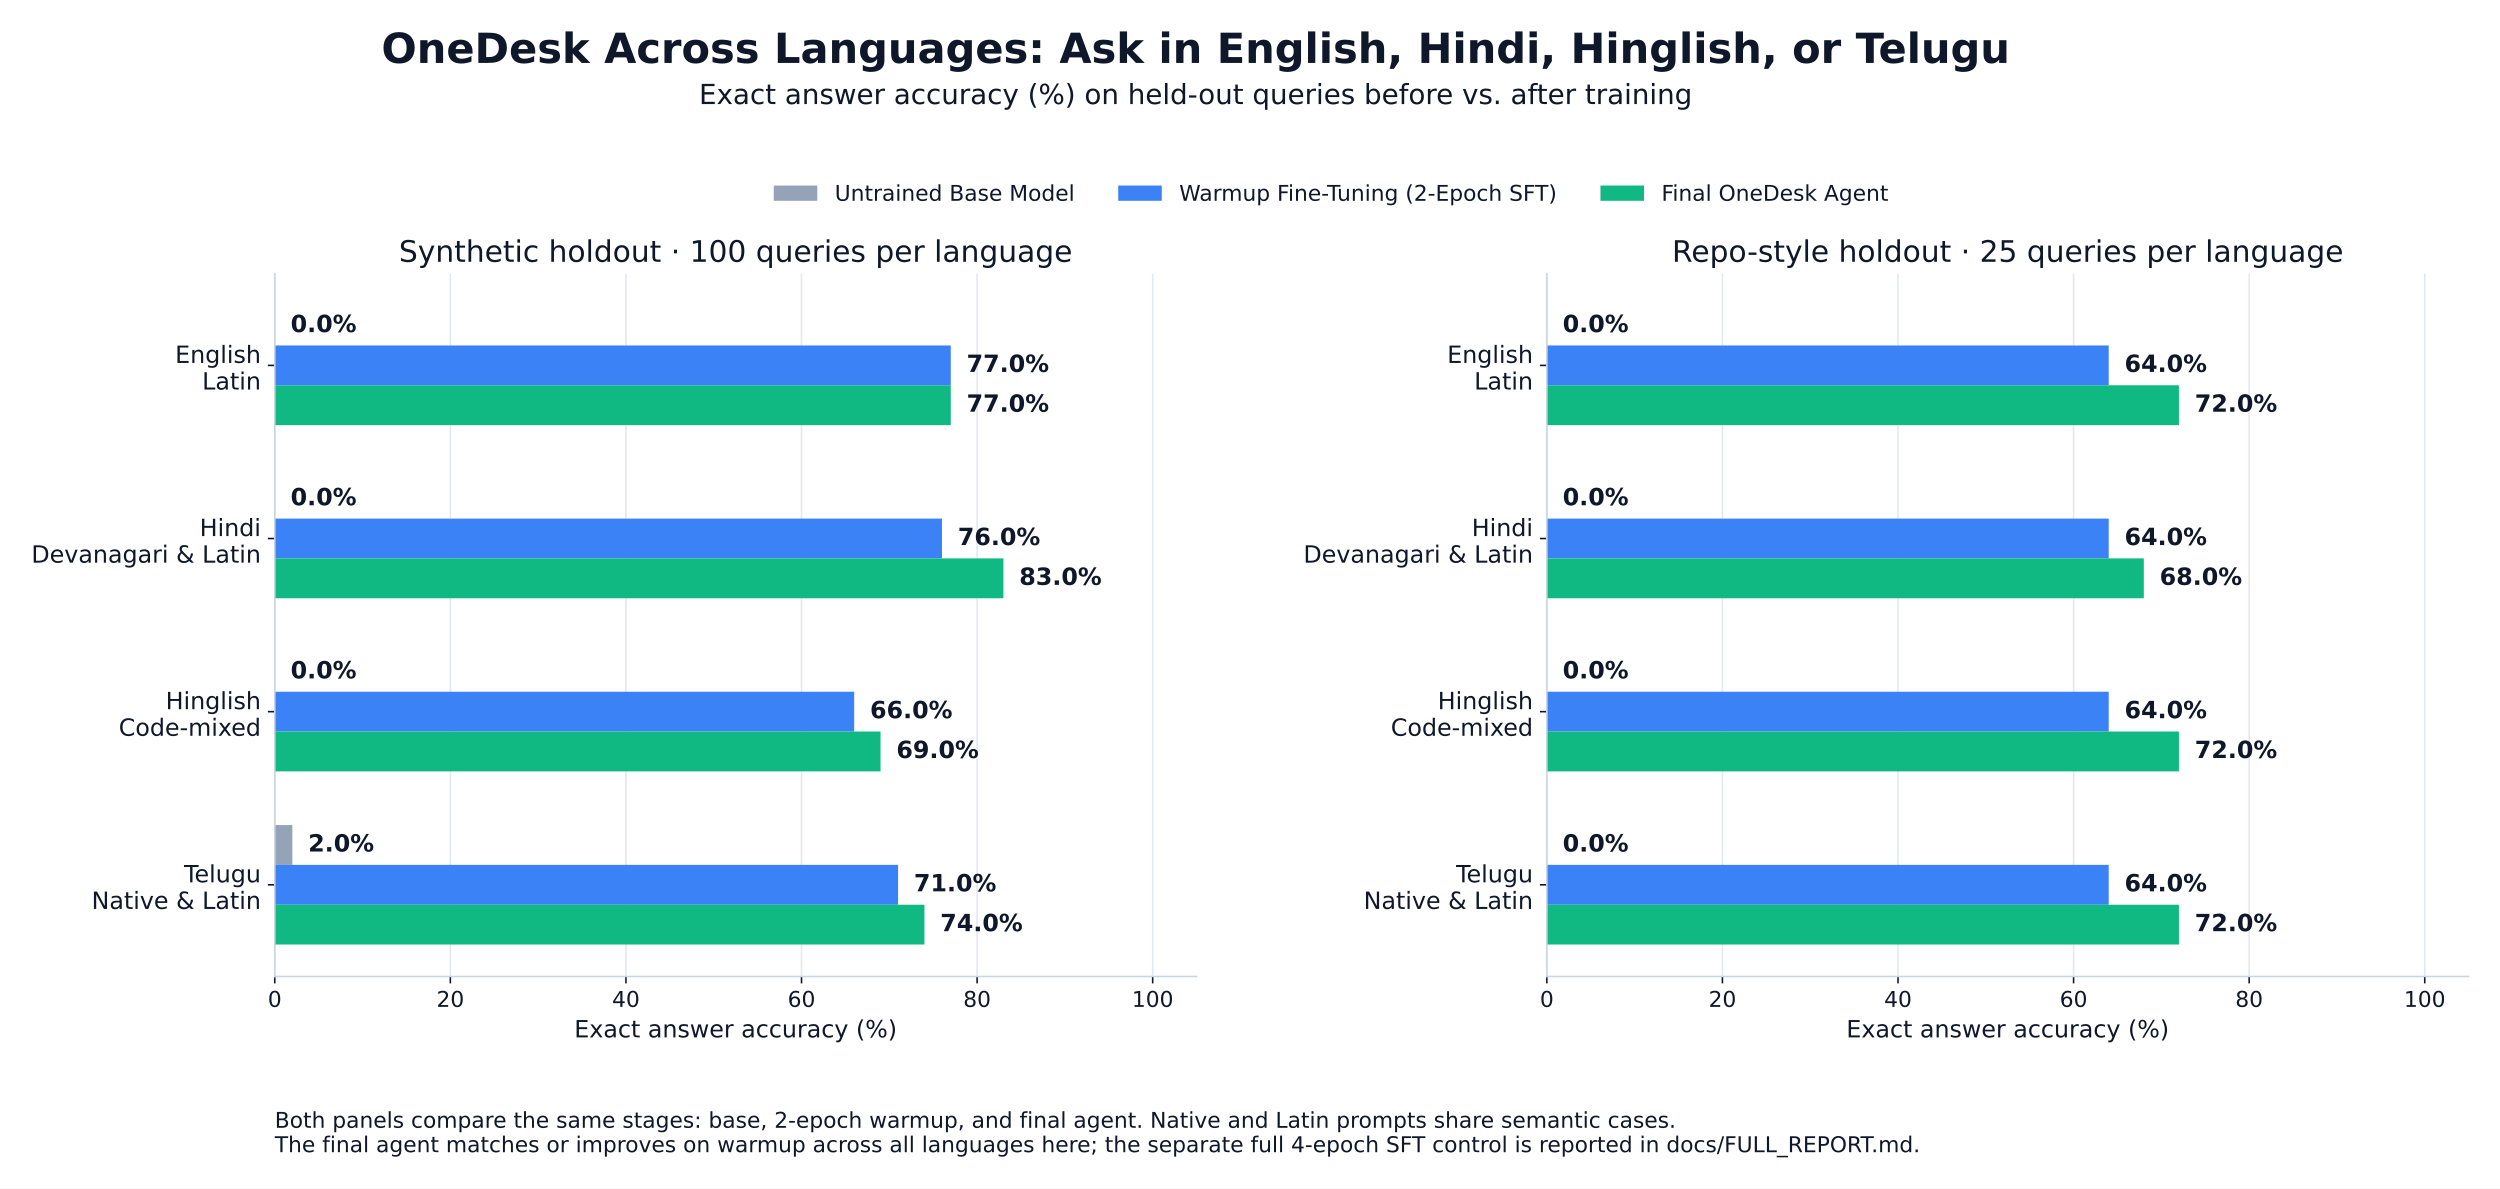
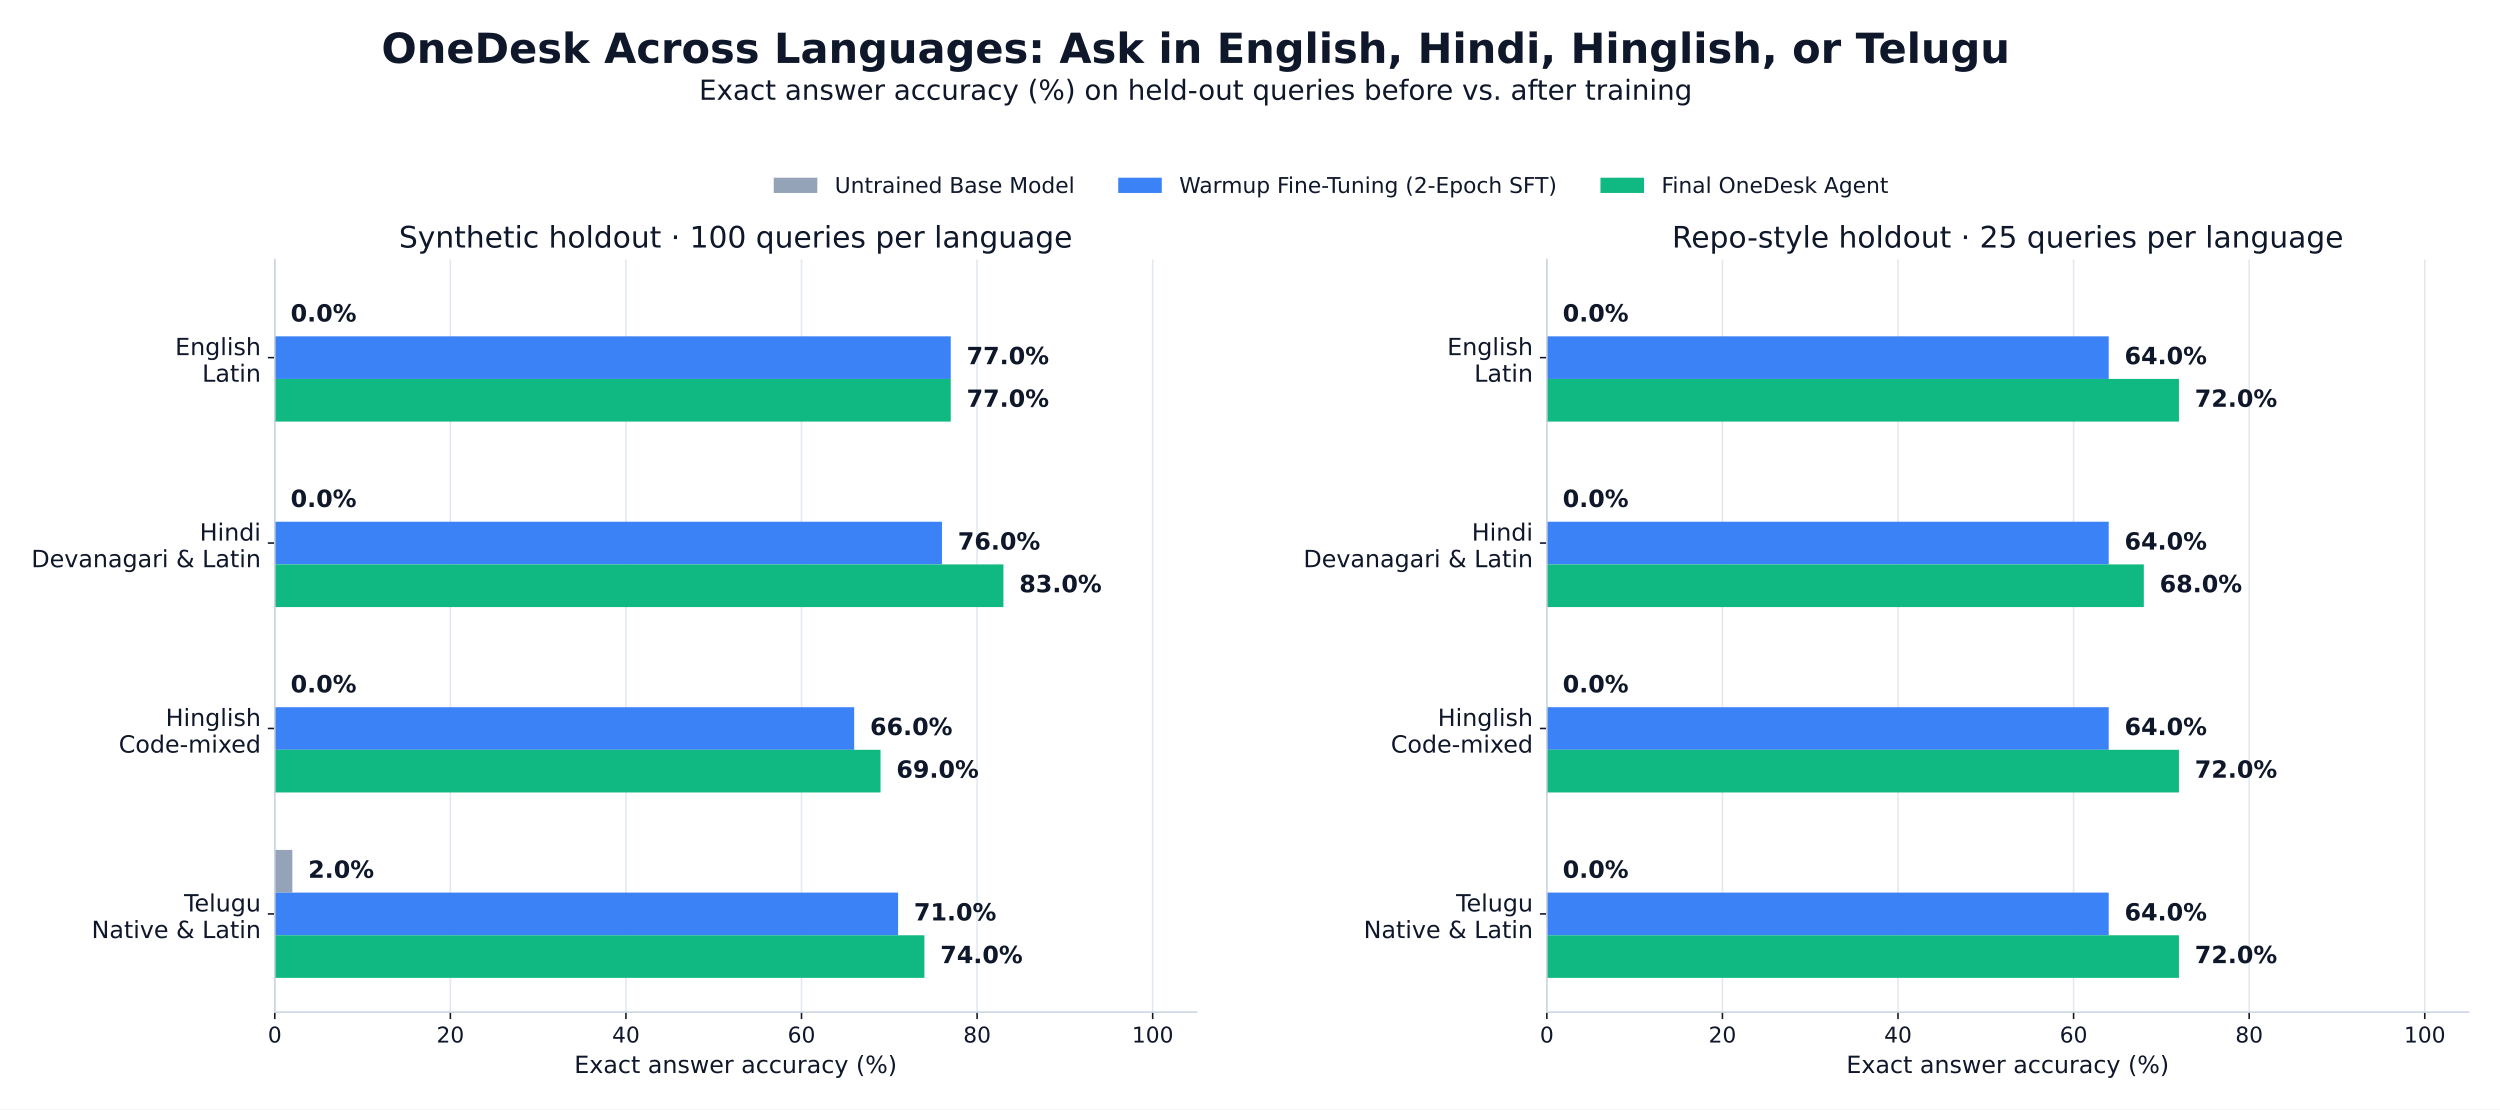
- <svg xmlns="http://www.w3.org/2000/svg" xmlns:xlink="http://www.w3.org/1999/xlink" width="1262.706pt" height="600.374pt" viewBox="0 0 1262.706 600.374" version="1.1">
+ <svg xmlns="http://www.w3.org/2000/svg" xmlns:xlink="http://www.w3.org/1999/xlink" width="1262.706pt" height="560.3pt" viewBox="0 0 1262.706 560.3" version="1.1">
  <defs>
    <style type="text/css">*{stroke-linejoin: round; stroke-linecap: butt}</style>
  </defs>
  <g id="figure_1">
    <g id="patch_1">
-       <path d="M 0 600.374 L 1262.706 600.374 L 1262.706 0 L 0 0 z " style="fill: #ffffff" />
+       <path d="M 0 560.3 L 1262.706 560.3 L 1262.706 0 L 0 0 z " style="fill: #ffffff" />
    </g>
    <g id="axes_1">
      <g id="patch_2">
-         <path d="M 138.786 493.2 L 604.366 493.2 L 604.366 138.24 L 138.786 138.24 z " style="fill: #ffffff" />
+         <path d="M 138.786 511.2 L 604.366 511.2 L 604.366 131.04 L 138.786 131.04 z " style="fill: #ffffff" />
      </g>
      <g id="matplotlib.axis_1">
        <g id="xtick_1">
          <g id="line2d_1">
-             <path d="M 138.786 493.2 L 138.786 138.24 " clip-path="url(#pcbe508b2a2)" style="fill: none; stroke: #e2e8f0; stroke-width: 0.8; stroke-linecap: square" />
+             <path d="M 138.786 511.2 L 138.786 131.04 " clip-path="url(#p10c0c5fd16)" style="fill: none; stroke: #e2e8f0; stroke-width: 0.8; stroke-linecap: square" />
          </g>
          <g id="line2d_2">
            <defs>
              <path id="mf76947fc1d" d="M 0 0 L 0 3.5 " style="stroke: #0f172a; stroke-width: 0.8" />
            </defs>
            <g>
-               <use xlink:href="#mf76947fc1d" x="138.786" y="493.2" style="fill: #0f172a; stroke: #0f172a; stroke-width: 0.8" />
+               <use xlink:href="#mf76947fc1d" x="138.786" y="511.2" style="fill: #0f172a; stroke: #0f172a; stroke-width: 0.8" />
            </g>
          </g>
          <g id="text_1">
-             <text style="font-size: 11px; font-family: 'DejaVu Sans'; text-anchor: middle; fill: #0f172a" x="138.786" y="508.558" transform="rotate(-0 138.7862 508.5583)">0</text>
+             <text style="font-size: 11px; font-family: 'DejaVu Sans'; text-anchor: middle; fill: #0f172a" x="138.786" y="526.558" transform="rotate(-0 138.7862 526.5583)">0</text>
          </g>
        </g>
        <g id="xtick_2">
          <g id="line2d_3">
-             <path d="M 227.468 493.2 L 227.468 138.24 " clip-path="url(#pcbe508b2a2)" style="fill: none; stroke: #e2e8f0; stroke-width: 0.8; stroke-linecap: square" />
+             <path d="M 227.468 511.2 L 227.468 131.04 " clip-path="url(#p10c0c5fd16)" style="fill: none; stroke: #e2e8f0; stroke-width: 0.8; stroke-linecap: square" />
          </g>
          <g id="line2d_4">
            <g>
-               <use xlink:href="#mf76947fc1d" x="227.468" y="493.2" style="fill: #0f172a; stroke: #0f172a; stroke-width: 0.8" />
+               <use xlink:href="#mf76947fc1d" x="227.468" y="511.2" style="fill: #0f172a; stroke: #0f172a; stroke-width: 0.8" />
            </g>
          </g>
          <g id="text_2">
-             <text style="font-size: 11px; font-family: 'DejaVu Sans'; text-anchor: middle; fill: #0f172a" x="227.468" y="508.558" transform="rotate(-0 227.4681 508.5583)">20</text>
+             <text style="font-size: 11px; font-family: 'DejaVu Sans'; text-anchor: middle; fill: #0f172a" x="227.468" y="526.558" transform="rotate(-0 227.4681 526.5583)">20</text>
          </g>
        </g>
        <g id="xtick_3">
          <g id="line2d_5">
-             <path d="M 316.15 493.2 L 316.15 138.24 " clip-path="url(#pcbe508b2a2)" style="fill: none; stroke: #e2e8f0; stroke-width: 0.8; stroke-linecap: square" />
+             <path d="M 316.15 511.2 L 316.15 131.04 " clip-path="url(#p10c0c5fd16)" style="fill: none; stroke: #e2e8f0; stroke-width: 0.8; stroke-linecap: square" />
          </g>
          <g id="line2d_6">
            <g>
-               <use xlink:href="#mf76947fc1d" x="316.15" y="493.2" style="fill: #0f172a; stroke: #0f172a; stroke-width: 0.8" />
+               <use xlink:href="#mf76947fc1d" x="316.15" y="511.2" style="fill: #0f172a; stroke: #0f172a; stroke-width: 0.8" />
            </g>
          </g>
          <g id="text_3">
-             <text style="font-size: 11px; font-family: 'DejaVu Sans'; text-anchor: middle; fill: #0f172a" x="316.15" y="508.558" transform="rotate(-0 316.15 508.5583)">40</text>
+             <text style="font-size: 11px; font-family: 'DejaVu Sans'; text-anchor: middle; fill: #0f172a" x="316.15" y="526.558" transform="rotate(-0 316.15 526.5583)">40</text>
          </g>
        </g>
        <g id="xtick_4">
          <g id="line2d_7">
-             <path d="M 404.832 493.2 L 404.832 138.24 " clip-path="url(#pcbe508b2a2)" style="fill: none; stroke: #e2e8f0; stroke-width: 0.8; stroke-linecap: square" />
+             <path d="M 404.832 511.2 L 404.832 131.04 " clip-path="url(#p10c0c5fd16)" style="fill: none; stroke: #e2e8f0; stroke-width: 0.8; stroke-linecap: square" />
          </g>
          <g id="line2d_8">
            <g>
-               <use xlink:href="#mf76947fc1d" x="404.832" y="493.2" style="fill: #0f172a; stroke: #0f172a; stroke-width: 0.8" />
+               <use xlink:href="#mf76947fc1d" x="404.832" y="511.2" style="fill: #0f172a; stroke: #0f172a; stroke-width: 0.8" />
            </g>
          </g>
          <g id="text_4">
-             <text style="font-size: 11px; font-family: 'DejaVu Sans'; text-anchor: middle; fill: #0f172a" x="404.832" y="508.558" transform="rotate(-0 404.8319 508.5583)">60</text>
+             <text style="font-size: 11px; font-family: 'DejaVu Sans'; text-anchor: middle; fill: #0f172a" x="404.832" y="526.558" transform="rotate(-0 404.8319 526.5583)">60</text>
          </g>
        </g>
        <g id="xtick_5">
          <g id="line2d_9">
-             <path d="M 493.514 493.2 L 493.514 138.24 " clip-path="url(#pcbe508b2a2)" style="fill: none; stroke: #e2e8f0; stroke-width: 0.8; stroke-linecap: square" />
+             <path d="M 493.514 511.2 L 493.514 131.04 " clip-path="url(#p10c0c5fd16)" style="fill: none; stroke: #e2e8f0; stroke-width: 0.8; stroke-linecap: square" />
          </g>
          <g id="line2d_10">
            <g>
-               <use xlink:href="#mf76947fc1d" x="493.514" y="493.2" style="fill: #0f172a; stroke: #0f172a; stroke-width: 0.8" />
+               <use xlink:href="#mf76947fc1d" x="493.514" y="511.2" style="fill: #0f172a; stroke: #0f172a; stroke-width: 0.8" />
            </g>
          </g>
          <g id="text_5">
-             <text style="font-size: 11px; font-family: 'DejaVu Sans'; text-anchor: middle; fill: #0f172a" x="493.514" y="508.558" transform="rotate(-0 493.5137 508.5583)">80</text>
+             <text style="font-size: 11px; font-family: 'DejaVu Sans'; text-anchor: middle; fill: #0f172a" x="493.514" y="526.558" transform="rotate(-0 493.5137 526.5583)">80</text>
          </g>
        </g>
        <g id="xtick_6">
          <g id="line2d_11">
-             <path d="M 582.196 493.2 L 582.196 138.24 " clip-path="url(#pcbe508b2a2)" style="fill: none; stroke: #e2e8f0; stroke-width: 0.8; stroke-linecap: square" />
+             <path d="M 582.196 511.2 L 582.196 131.04 " clip-path="url(#p10c0c5fd16)" style="fill: none; stroke: #e2e8f0; stroke-width: 0.8; stroke-linecap: square" />
          </g>
          <g id="line2d_12">
            <g>
-               <use xlink:href="#mf76947fc1d" x="582.196" y="493.2" style="fill: #0f172a; stroke: #0f172a; stroke-width: 0.8" />
+               <use xlink:href="#mf76947fc1d" x="582.196" y="511.2" style="fill: #0f172a; stroke: #0f172a; stroke-width: 0.8" />
            </g>
          </g>
          <g id="text_6">
-             <text style="font-size: 11px; font-family: 'DejaVu Sans'; text-anchor: middle; fill: #0f172a" x="582.196" y="508.558" transform="rotate(-0 582.1956 508.5583)">100</text>
+             <text style="font-size: 11px; font-family: 'DejaVu Sans'; text-anchor: middle; fill: #0f172a" x="582.196" y="526.558" transform="rotate(-0 582.1956 526.5583)">100</text>
          </g>
        </g>
        <g id="text_7">
-           <text style="font-size: 12px; font-family: 'DejaVu Sans'; text-anchor: middle; fill: #0f172a" x="371.576" y="523.964" transform="rotate(-0 371.5762 523.9641)">Exact answer accuracy (%)</text>
+           <text style="font-size: 12px; font-family: 'DejaVu Sans'; text-anchor: middle; fill: #0f172a" x="371.576" y="541.964" transform="rotate(-0 371.5762 541.9641)">Exact answer accuracy (%)</text>
        </g>
      </g>
      <g id="matplotlib.axis_2">
        <g id="ytick_1">
          <g id="line2d_13">
            <defs>
              <path id="ma1e6a423c6" d="M 0 0 L -3.5 0 " style="stroke: #0f172a; stroke-width: 0.8" />
            </defs>
            <g>
-               <use xlink:href="#ma1e6a423c6" x="138.786" y="184.545" style="fill: #0f172a; stroke: #0f172a; stroke-width: 0.8" />
+               <use xlink:href="#ma1e6a423c6" x="138.786" y="180.632" style="fill: #0f172a; stroke: #0f172a; stroke-width: 0.8" />
            </g>
          </g>
          <g id="text_8">
-             <text style="font-size: 12px; font-family: 'DejaVu Sans'; fill: #0f172a" transform="translate(88.45687 183.297)">English</text>
-             <text style="font-size: 12px; font-family: 'DejaVu Sans'; fill: #0f172a" transform="translate(102.1031 196.7344)">Latin</text>
+             <text style="font-size: 12px; font-family: 'DejaVu Sans'; fill: #0f172a" transform="translate(88.45687 179.3844)">English</text>
+             <text style="font-size: 12px; font-family: 'DejaVu Sans'; fill: #0f172a" transform="translate(102.1031 192.8218)">Latin</text>
          </g>
        </g>
        <g id="ytick_2">
          <g id="line2d_14">
            <g>
-               <use xlink:href="#ma1e6a423c6" x="138.786" y="271.995" style="fill: #0f172a; stroke: #0f172a; stroke-width: 0.8" />
+               <use xlink:href="#ma1e6a423c6" x="138.786" y="274.291" style="fill: #0f172a; stroke: #0f172a; stroke-width: 0.8" />
            </g>
          </g>
          <g id="text_9">
-             <text style="font-size: 12px; font-family: 'DejaVu Sans'; fill: #0f172a" transform="translate(100.8713 270.7471)">Hindi</text>
-             <text style="font-size: 12px; font-family: 'DejaVu Sans'; fill: #0f172a" transform="translate(15.84 284.1845)">Devanagari &amp; Latin</text>
+             <text style="font-size: 12px; font-family: 'DejaVu Sans'; fill: #0f172a" transform="translate(100.8713 273.0429)">Hindi</text>
+             <text style="font-size: 12px; font-family: 'DejaVu Sans'; fill: #0f172a" transform="translate(15.84 286.4803)">Devanagari &amp; Latin</text>
          </g>
        </g>
        <g id="ytick_3">
          <g id="line2d_15">
            <g>
-               <use xlink:href="#ma1e6a423c6" x="138.786" y="359.445" style="fill: #0f172a; stroke: #0f172a; stroke-width: 0.8" />
+               <use xlink:href="#ma1e6a423c6" x="138.786" y="367.949" style="fill: #0f172a; stroke: #0f172a; stroke-width: 0.8" />
            </g>
          </g>
          <g id="text_10">
-             <text style="font-size: 12px; font-family: 'DejaVu Sans'; fill: #0f172a" transform="translate(83.68125 358.1972)">Hinglish</text>
-             <text style="font-size: 12px; font-family: 'DejaVu Sans'; fill: #0f172a" transform="translate(59.98125 371.6346)">Code-mixed</text>
+             <text style="font-size: 12px; font-family: 'DejaVu Sans'; fill: #0f172a" transform="translate(83.68125 366.7015)">Hinglish</text>
+             <text style="font-size: 12px; font-family: 'DejaVu Sans'; fill: #0f172a" transform="translate(59.98125 380.1388)">Code-mixed</text>
          </g>
        </g>
        <g id="ytick_4">
          <g id="line2d_16">
            <g>
-               <use xlink:href="#ma1e6a423c6" x="138.786" y="446.895" style="fill: #0f172a; stroke: #0f172a; stroke-width: 0.8" />
+               <use xlink:href="#ma1e6a423c6" x="138.786" y="461.608" style="fill: #0f172a; stroke: #0f172a; stroke-width: 0.8" />
            </g>
          </g>
          <g id="text_11">
-             <text style="font-size: 12px; font-family: 'DejaVu Sans'; fill: #0f172a" transform="translate(92.95125 445.6474)">Telugu</text>
-             <text style="font-size: 12px; font-family: 'DejaVu Sans'; fill: #0f172a" transform="translate(46.26188 459.0847)">Native &amp; Latin</text>
+             <text style="font-size: 12px; font-family: 'DejaVu Sans'; fill: #0f172a" transform="translate(92.95125 460.36)">Telugu</text>
+             <text style="font-size: 12px; font-family: 'DejaVu Sans'; fill: #0f172a" transform="translate(46.26188 473.7974)">Native &amp; Latin</text>
          </g>
        </g>
      </g>
      <g id="patch_3">
-         <path d="M 138.786 154.375 L 138.786 154.375 L 138.786 174.488 L 138.786 174.488 z " clip-path="url(#pcbe508b2a2)" style="fill: #94a3b8" />
+         <path d="M 138.786 148.32 L 138.786 148.32 L 138.786 169.861 L 138.786 169.861 z " clip-path="url(#p10c0c5fd16)" style="fill: #94a3b8" />
      </g>
      <g id="patch_4">
-         <path d="M 138.786 241.825 L 138.786 241.825 L 138.786 261.938 L 138.786 261.938 z " clip-path="url(#pcbe508b2a2)" style="fill: #94a3b8" />
+         <path d="M 138.786 241.979 L 138.786 241.979 L 138.786 263.52 L 138.786 263.52 z " clip-path="url(#p10c0c5fd16)" style="fill: #94a3b8" />
      </g>
      <g id="patch_5">
-         <path d="M 138.786 329.275 L 138.786 329.275 L 138.786 349.388 L 138.786 349.388 z " clip-path="url(#pcbe508b2a2)" style="fill: #94a3b8" />
+         <path d="M 138.786 335.637 L 138.786 335.637 L 138.786 357.179 L 138.786 357.179 z " clip-path="url(#p10c0c5fd16)" style="fill: #94a3b8" />
      </g>
      <g id="patch_6">
-         <path d="M 138.786 416.725 L 147.654 416.725 L 147.654 436.838 L 138.786 436.838 z " clip-path="url(#pcbe508b2a2)" style="fill: #94a3b8" />
+         <path d="M 138.786 429.296 L 147.654 429.296 L 147.654 450.837 L 138.786 450.837 z " clip-path="url(#p10c0c5fd16)" style="fill: #94a3b8" />
      </g>
      <g id="patch_7">
-         <path d="M 138.786 174.488 L 480.211 174.488 L 480.211 194.602 L 138.786 194.602 z " clip-path="url(#pcbe508b2a2)" style="fill: #3b82f6" />
+         <path d="M 138.786 169.861 L 480.211 169.861 L 480.211 191.403 L 138.786 191.403 z " clip-path="url(#p10c0c5fd16)" style="fill: #3b82f6" />
      </g>
      <g id="patch_8">
-         <path d="M 138.786 261.938 L 475.777 261.938 L 475.777 282.052 L 138.786 282.052 z " clip-path="url(#pcbe508b2a2)" style="fill: #3b82f6" />
+         <path d="M 138.786 263.52 L 475.777 263.52 L 475.777 285.061 L 138.786 285.061 z " clip-path="url(#p10c0c5fd16)" style="fill: #3b82f6" />
      </g>
      <g id="patch_9">
-         <path d="M 138.786 349.388 L 431.436 349.388 L 431.436 369.502 L 138.786 369.502 z " clip-path="url(#pcbe508b2a2)" style="fill: #3b82f6" />
+         <path d="M 138.786 357.179 L 431.436 357.179 L 431.436 378.72 L 138.786 378.72 z " clip-path="url(#p10c0c5fd16)" style="fill: #3b82f6" />
      </g>
      <g id="patch_10">
-         <path d="M 138.786 436.838 L 453.607 436.838 L 453.607 456.952 L 138.786 456.952 z " clip-path="url(#pcbe508b2a2)" style="fill: #3b82f6" />
+         <path d="M 138.786 450.837 L 453.607 450.837 L 453.607 472.379 L 138.786 472.379 z " clip-path="url(#p10c0c5fd16)" style="fill: #3b82f6" />
      </g>
      <g id="patch_11">
-         <path d="M 138.786 194.602 L 480.211 194.602 L 480.211 214.715 L 138.786 214.715 z " clip-path="url(#pcbe508b2a2)" style="fill: #10b981" />
+         <path d="M 138.786 191.403 L 480.211 191.403 L 480.211 212.944 L 138.786 212.944 z " clip-path="url(#p10c0c5fd16)" style="fill: #10b981" />
      </g>
      <g id="patch_12">
-         <path d="M 138.786 282.052 L 506.816 282.052 L 506.816 302.165 L 138.786 302.165 z " clip-path="url(#pcbe508b2a2)" style="fill: #10b981" />
+         <path d="M 138.786 285.061 L 506.816 285.061 L 506.816 306.603 L 138.786 306.603 z " clip-path="url(#p10c0c5fd16)" style="fill: #10b981" />
      </g>
      <g id="patch_13">
-         <path d="M 138.786 369.502 L 444.739 369.502 L 444.739 389.615 L 138.786 389.615 z " clip-path="url(#pcbe508b2a2)" style="fill: #10b981" />
+         <path d="M 138.786 378.72 L 444.739 378.72 L 444.739 400.261 L 138.786 400.261 z " clip-path="url(#p10c0c5fd16)" style="fill: #10b981" />
      </g>
      <g id="patch_14">
-         <path d="M 138.786 456.952 L 466.909 456.952 L 466.909 477.065 L 138.786 477.065 z " clip-path="url(#pcbe508b2a2)" style="fill: #10b981" />
+         <path d="M 138.786 472.379 L 466.909 472.379 L 466.909 493.92 L 138.786 493.92 z " clip-path="url(#p10c0c5fd16)" style="fill: #10b981" />
      </g>
      <g id="patch_15">
-         <path d="M 138.786 493.2 L 138.786 138.24 " style="fill: none; stroke: #cbd5e1; stroke-width: 0.8; stroke-linejoin: miter; stroke-linecap: square" />
+         <path d="M 138.786 511.2 L 138.786 131.04 " style="fill: none; stroke: #cbd5e1; stroke-width: 0.8; stroke-linejoin: miter; stroke-linecap: square" />
      </g>
      <g id="patch_16">
-         <path d="M 138.786 493.2 L 604.366 493.2 " style="fill: none; stroke: #cbd5e1; stroke-width: 0.8; stroke-linejoin: miter; stroke-linecap: square" />
+         <path d="M 138.786 511.2 L 604.366 511.2 " style="fill: none; stroke: #cbd5e1; stroke-width: 0.8; stroke-linejoin: miter; stroke-linecap: square" />
      </g>
      <g id="text_12">
-         <text style="font-weight: 700; font-size: 12px; font-family: 'DejaVu Sans'; text-anchor: start; fill: #0f172a" x="146.786" y="167.743" transform="rotate(-0 146.7862 167.7426)">0.0%</text>
+         <text style="font-weight: 700; font-size: 12px; font-family: 'DejaVu Sans'; text-anchor: start; fill: #0f172a" x="146.786" y="162.402" transform="rotate(-0 146.7862 162.402)">0.0%</text>
      </g>
      <g id="text_13">
-         <text style="font-weight: 700; font-size: 12px; font-family: 'DejaVu Sans'; text-anchor: start; fill: #0f172a" x="146.786" y="255.193" transform="rotate(-0 146.7862 255.1927)">0.0%</text>
+         <text style="font-weight: 700; font-size: 12px; font-family: 'DejaVu Sans'; text-anchor: start; fill: #0f172a" x="146.786" y="256.061" transform="rotate(-0 146.7862 256.0605)">0.0%</text>
      </g>
      <g id="text_14">
-         <text style="font-weight: 700; font-size: 12px; font-family: 'DejaVu Sans'; text-anchor: start; fill: #0f172a" x="146.786" y="342.643" transform="rotate(-0 146.7862 342.6428)">0.0%</text>
+         <text style="font-weight: 700; font-size: 12px; font-family: 'DejaVu Sans'; text-anchor: start; fill: #0f172a" x="146.786" y="349.719" transform="rotate(-0 146.7862 349.7191)">0.0%</text>
      </g>
      <g id="text_15">
-         <text style="font-weight: 700; font-size: 12px; font-family: 'DejaVu Sans'; text-anchor: start; fill: #0f172a" x="155.654" y="430.093" transform="rotate(-0 155.6544 430.0929)">2.0%</text>
+         <text style="font-weight: 700; font-size: 12px; font-family: 'DejaVu Sans'; text-anchor: start; fill: #0f172a" x="155.654" y="443.378" transform="rotate(-0 155.6544 443.3776)">2.0%</text>
      </g>
      <g id="text_16">
-         <text style="font-weight: 700; font-size: 12px; font-family: 'DejaVu Sans'; text-anchor: start; fill: #0f172a" x="488.211" y="187.856" transform="rotate(-0 488.2115 187.8561)">77.0%</text>
+         <text style="font-weight: 700; font-size: 12px; font-family: 'DejaVu Sans'; text-anchor: start; fill: #0f172a" x="488.211" y="183.943" transform="rotate(-0 488.2115 183.9434)">77.0%</text>
      </g>
      <g id="text_17">
-         <text style="font-weight: 700; font-size: 12px; font-family: 'DejaVu Sans'; text-anchor: start; fill: #0f172a" x="483.777" y="275.306" transform="rotate(-0 483.7774 275.3062)">76.0%</text>
+         <text style="font-weight: 700; font-size: 12px; font-family: 'DejaVu Sans'; text-anchor: start; fill: #0f172a" x="483.777" y="277.602" transform="rotate(-0 483.7774 277.602)">76.0%</text>
      </g>
      <g id="text_18">
-         <text style="font-weight: 700; font-size: 12px; font-family: 'DejaVu Sans'; text-anchor: start; fill: #0f172a" x="439.436" y="362.756" transform="rotate(-0 439.4364 362.7563)">66.0%</text>
+         <text style="font-weight: 700; font-size: 12px; font-family: 'DejaVu Sans'; text-anchor: start; fill: #0f172a" x="439.436" y="371.261" transform="rotate(-0 439.4364 371.2605)">66.0%</text>
      </g>
      <g id="text_19">
-         <text style="font-weight: 700; font-size: 12px; font-family: 'DejaVu Sans'; text-anchor: start; fill: #0f172a" x="461.607" y="450.206" transform="rotate(-0 461.6069 450.2064)">71.0%</text>
+         <text style="font-weight: 700; font-size: 12px; font-family: 'DejaVu Sans'; text-anchor: start; fill: #0f172a" x="461.607" y="464.919" transform="rotate(-0 461.6069 464.9191)">71.0%</text>
      </g>
      <g id="text_20">
-         <text style="font-weight: 700; font-size: 12px; font-family: 'DejaVu Sans'; text-anchor: start; fill: #0f172a" x="488.211" y="207.97" transform="rotate(-0 488.2115 207.9696)">77.0%</text>
+         <text style="font-weight: 700; font-size: 12px; font-family: 'DejaVu Sans'; text-anchor: start; fill: #0f172a" x="488.211" y="205.485" transform="rotate(-0 488.2115 205.4849)">77.0%</text>
      </g>
      <g id="text_21">
-         <text style="font-weight: 700; font-size: 12px; font-family: 'DejaVu Sans'; text-anchor: start; fill: #0f172a" x="514.816" y="295.42" transform="rotate(-0 514.816 295.4197)">83.0%</text>
+         <text style="font-weight: 700; font-size: 12px; font-family: 'DejaVu Sans'; text-anchor: start; fill: #0f172a" x="514.816" y="299.143" transform="rotate(-0 514.816 299.1434)">83.0%</text>
      </g>
      <g id="text_22">
-         <text style="font-weight: 700; font-size: 12px; font-family: 'DejaVu Sans'; text-anchor: start; fill: #0f172a" x="452.739" y="382.87" transform="rotate(-0 452.7387 382.8698)">69.0%</text>
+         <text style="font-weight: 700; font-size: 12px; font-family: 'DejaVu Sans'; text-anchor: start; fill: #0f172a" x="452.739" y="392.802" transform="rotate(-0 452.7387 392.802)">69.0%</text>
      </g>
      <g id="text_23">
-         <text style="font-weight: 700; font-size: 12px; font-family: 'DejaVu Sans'; text-anchor: start; fill: #0f172a" x="474.909" y="470.32" transform="rotate(-0 474.9092 470.3199)">74.0%</text>
+         <text style="font-weight: 700; font-size: 12px; font-family: 'DejaVu Sans'; text-anchor: start; fill: #0f172a" x="474.909" y="486.461" transform="rotate(-0 474.9092 486.4605)">74.0%</text>
      </g>
      <g id="text_24">
-         <text style="font-size: 15px; font-family: 'DejaVu Sans'; text-anchor: middle; fill: #0f172a" x="371.576" y="132.24" transform="rotate(-0 371.5762 132.24)">Synthetic holdout · 100 queries per language</text>
+         <text style="font-size: 15px; font-family: 'DejaVu Sans'; text-anchor: middle; fill: #0f172a" x="371.576" y="125.04" transform="rotate(-0 371.5762 125.04)">Synthetic holdout · 100 queries per language</text>
      </g>
    </g>
    <g id="axes_2">
      <g id="patch_17">
-         <path d="M 781.286 493.2 L 1246.866 493.2 L 1246.866 138.24 L 781.286 138.24 z " style="fill: #ffffff" />
+         <path d="M 781.286 511.2 L 1246.866 511.2 L 1246.866 131.04 L 781.286 131.04 z " style="fill: #ffffff" />
      </g>
      <g id="matplotlib.axis_3">
        <g id="xtick_7">
          <g id="line2d_17">
-             <path d="M 781.286 493.2 L 781.286 138.24 " clip-path="url(#pbcb119bdba)" style="fill: none; stroke: #e2e8f0; stroke-width: 0.8; stroke-linecap: square" />
+             <path d="M 781.286 511.2 L 781.286 131.04 " clip-path="url(#p649725a771)" style="fill: none; stroke: #e2e8f0; stroke-width: 0.8; stroke-linecap: square" />
          </g>
          <g id="line2d_18">
            <g>
-               <use xlink:href="#mf76947fc1d" x="781.286" y="493.2" style="fill: #0f172a; stroke: #0f172a; stroke-width: 0.8" />
+               <use xlink:href="#mf76947fc1d" x="781.286" y="511.2" style="fill: #0f172a; stroke: #0f172a; stroke-width: 0.8" />
            </g>
          </g>
          <g id="text_25">
-             <text style="font-size: 11px; font-family: 'DejaVu Sans'; text-anchor: middle; fill: #0f172a" x="781.286" y="508.558" transform="rotate(-0 781.2864 508.5583)">0</text>
+             <text style="font-size: 11px; font-family: 'DejaVu Sans'; text-anchor: middle; fill: #0f172a" x="781.286" y="526.558" transform="rotate(-0 781.2864 526.5583)">0</text>
          </g>
        </g>
        <g id="xtick_8">
          <g id="line2d_19">
-             <path d="M 869.968 493.2 L 869.968 138.24 " clip-path="url(#pbcb119bdba)" style="fill: none; stroke: #e2e8f0; stroke-width: 0.8; stroke-linecap: square" />
+             <path d="M 869.968 511.2 L 869.968 131.04 " clip-path="url(#p649725a771)" style="fill: none; stroke: #e2e8f0; stroke-width: 0.8; stroke-linecap: square" />
          </g>
          <g id="line2d_20">
            <g>
-               <use xlink:href="#mf76947fc1d" x="869.968" y="493.2" style="fill: #0f172a; stroke: #0f172a; stroke-width: 0.8" />
+               <use xlink:href="#mf76947fc1d" x="869.968" y="511.2" style="fill: #0f172a; stroke: #0f172a; stroke-width: 0.8" />
            </g>
          </g>
          <g id="text_26">
-             <text style="font-size: 11px; font-family: 'DejaVu Sans'; text-anchor: middle; fill: #0f172a" x="869.968" y="508.558" transform="rotate(-0 869.9683 508.5583)">20</text>
+             <text style="font-size: 11px; font-family: 'DejaVu Sans'; text-anchor: middle; fill: #0f172a" x="869.968" y="526.558" transform="rotate(-0 869.9683 526.5583)">20</text>
          </g>
        </g>
        <g id="xtick_9">
          <g id="line2d_21">
-             <path d="M 958.65 493.2 L 958.65 138.24 " clip-path="url(#pbcb119bdba)" style="fill: none; stroke: #e2e8f0; stroke-width: 0.8; stroke-linecap: square" />
+             <path d="M 958.65 511.2 L 958.65 131.04 " clip-path="url(#p649725a771)" style="fill: none; stroke: #e2e8f0; stroke-width: 0.8; stroke-linecap: square" />
          </g>
          <g id="line2d_22">
            <g>
-               <use xlink:href="#mf76947fc1d" x="958.65" y="493.2" style="fill: #0f172a; stroke: #0f172a; stroke-width: 0.8" />
+               <use xlink:href="#mf76947fc1d" x="958.65" y="511.2" style="fill: #0f172a; stroke: #0f172a; stroke-width: 0.8" />
            </g>
          </g>
          <g id="text_27">
-             <text style="font-size: 11px; font-family: 'DejaVu Sans'; text-anchor: middle; fill: #0f172a" x="958.65" y="508.558" transform="rotate(-0 958.6502 508.5583)">40</text>
+             <text style="font-size: 11px; font-family: 'DejaVu Sans'; text-anchor: middle; fill: #0f172a" x="958.65" y="526.558" transform="rotate(-0 958.6502 526.5583)">40</text>
          </g>
        </g>
        <g id="xtick_10">
          <g id="line2d_23">
-             <path d="M 1047.332 493.2 L 1047.332 138.24 " clip-path="url(#pbcb119bdba)" style="fill: none; stroke: #e2e8f0; stroke-width: 0.8; stroke-linecap: square" />
+             <path d="M 1047.332 511.2 L 1047.332 131.04 " clip-path="url(#p649725a771)" style="fill: none; stroke: #e2e8f0; stroke-width: 0.8; stroke-linecap: square" />
          </g>
          <g id="line2d_24">
            <g>
-               <use xlink:href="#mf76947fc1d" x="1047.332" y="493.2" style="fill: #0f172a; stroke: #0f172a; stroke-width: 0.8" />
+               <use xlink:href="#mf76947fc1d" x="1047.332" y="511.2" style="fill: #0f172a; stroke: #0f172a; stroke-width: 0.8" />
            </g>
          </g>
          <g id="text_28">
-             <text style="font-size: 11px; font-family: 'DejaVu Sans'; text-anchor: middle; fill: #0f172a" x="1047.332" y="508.558" transform="rotate(-0 1047.332 508.5583)">60</text>
+             <text style="font-size: 11px; font-family: 'DejaVu Sans'; text-anchor: middle; fill: #0f172a" x="1047.332" y="526.558" transform="rotate(-0 1047.332 526.5583)">60</text>
          </g>
        </g>
        <g id="xtick_11">
          <g id="line2d_25">
-             <path d="M 1136.014 493.2 L 1136.014 138.24 " clip-path="url(#pbcb119bdba)" style="fill: none; stroke: #e2e8f0; stroke-width: 0.8; stroke-linecap: square" />
+             <path d="M 1136.014 511.2 L 1136.014 131.04 " clip-path="url(#p649725a771)" style="fill: none; stroke: #e2e8f0; stroke-width: 0.8; stroke-linecap: square" />
          </g>
          <g id="line2d_26">
            <g>
-               <use xlink:href="#mf76947fc1d" x="1136.014" y="493.2" style="fill: #0f172a; stroke: #0f172a; stroke-width: 0.8" />
+               <use xlink:href="#mf76947fc1d" x="1136.014" y="511.2" style="fill: #0f172a; stroke: #0f172a; stroke-width: 0.8" />
            </g>
          </g>
          <g id="text_29">
-             <text style="font-size: 11px; font-family: 'DejaVu Sans'; text-anchor: middle; fill: #0f172a" x="1136.014" y="508.558" transform="rotate(-0 1136.014 508.5583)">80</text>
+             <text style="font-size: 11px; font-family: 'DejaVu Sans'; text-anchor: middle; fill: #0f172a" x="1136.014" y="526.558" transform="rotate(-0 1136.014 526.5583)">80</text>
          </g>
        </g>
        <g id="xtick_12">
          <g id="line2d_27">
-             <path d="M 1224.696 493.2 L 1224.696 138.24 " clip-path="url(#pbcb119bdba)" style="fill: none; stroke: #e2e8f0; stroke-width: 0.8; stroke-linecap: square" />
+             <path d="M 1224.696 511.2 L 1224.696 131.04 " clip-path="url(#p649725a771)" style="fill: none; stroke: #e2e8f0; stroke-width: 0.8; stroke-linecap: square" />
          </g>
          <g id="line2d_28">
            <g>
-               <use xlink:href="#mf76947fc1d" x="1224.696" y="493.2" style="fill: #0f172a; stroke: #0f172a; stroke-width: 0.8" />
+               <use xlink:href="#mf76947fc1d" x="1224.696" y="511.2" style="fill: #0f172a; stroke: #0f172a; stroke-width: 0.8" />
            </g>
          </g>
          <g id="text_30">
-             <text style="font-size: 11px; font-family: 'DejaVu Sans'; text-anchor: middle; fill: #0f172a" x="1224.696" y="508.558" transform="rotate(-0 1224.696 508.5583)">100</text>
+             <text style="font-size: 11px; font-family: 'DejaVu Sans'; text-anchor: middle; fill: #0f172a" x="1224.696" y="526.558" transform="rotate(-0 1224.696 526.5583)">100</text>
          </g>
        </g>
        <g id="text_31">
-           <text style="font-size: 12px; font-family: 'DejaVu Sans'; text-anchor: middle; fill: #0f172a" x="1014.076" y="523.964" transform="rotate(-0 1014.076 523.9641)">Exact answer accuracy (%)</text>
+           <text style="font-size: 12px; font-family: 'DejaVu Sans'; text-anchor: middle; fill: #0f172a" x="1014.076" y="541.964" transform="rotate(-0 1014.076 541.9641)">Exact answer accuracy (%)</text>
        </g>
      </g>
      <g id="matplotlib.axis_4">
        <g id="ytick_5">
          <g id="line2d_29">
            <g>
-               <use xlink:href="#ma1e6a423c6" x="781.286" y="184.545" style="fill: #0f172a; stroke: #0f172a; stroke-width: 0.8" />
+               <use xlink:href="#ma1e6a423c6" x="781.286" y="180.632" style="fill: #0f172a; stroke: #0f172a; stroke-width: 0.8" />
            </g>
          </g>
          <g id="text_32">
-             <text style="font-size: 12px; font-family: 'DejaVu Sans'; fill: #0f172a" transform="translate(730.957 183.297)">English</text>
-             <text style="font-size: 12px; font-family: 'DejaVu Sans'; fill: #0f172a" transform="translate(744.6033 196.7344)">Latin</text>
+             <text style="font-size: 12px; font-family: 'DejaVu Sans'; fill: #0f172a" transform="translate(730.957 179.3844)">English</text>
+             <text style="font-size: 12px; font-family: 'DejaVu Sans'; fill: #0f172a" transform="translate(744.6033 192.8218)">Latin</text>
          </g>
        </g>
        <g id="ytick_6">
          <g id="line2d_30">
            <g>
-               <use xlink:href="#ma1e6a423c6" x="781.286" y="271.995" style="fill: #0f172a; stroke: #0f172a; stroke-width: 0.8" />
+               <use xlink:href="#ma1e6a423c6" x="781.286" y="274.291" style="fill: #0f172a; stroke: #0f172a; stroke-width: 0.8" />
            </g>
          </g>
          <g id="text_33">
-             <text style="font-size: 12px; font-family: 'DejaVu Sans'; fill: #0f172a" transform="translate(743.3714 270.7471)">Hindi</text>
-             <text style="font-size: 12px; font-family: 'DejaVu Sans'; fill: #0f172a" transform="translate(658.3402 284.1845)">Devanagari &amp; Latin</text>
+             <text style="font-size: 12px; font-family: 'DejaVu Sans'; fill: #0f172a" transform="translate(743.3714 273.0429)">Hindi</text>
+             <text style="font-size: 12px; font-family: 'DejaVu Sans'; fill: #0f172a" transform="translate(658.3402 286.4803)">Devanagari &amp; Latin</text>
          </g>
        </g>
        <g id="ytick_7">
          <g id="line2d_31">
            <g>
-               <use xlink:href="#ma1e6a423c6" x="781.286" y="359.445" style="fill: #0f172a; stroke: #0f172a; stroke-width: 0.8" />
+               <use xlink:href="#ma1e6a423c6" x="781.286" y="367.949" style="fill: #0f172a; stroke: #0f172a; stroke-width: 0.8" />
            </g>
          </g>
          <g id="text_34">
-             <text style="font-size: 12px; font-family: 'DejaVu Sans'; fill: #0f172a" transform="translate(726.1814 358.1972)">Hinglish</text>
-             <text style="font-size: 12px; font-family: 'DejaVu Sans'; fill: #0f172a" transform="translate(702.4814 371.6346)">Code-mixed</text>
+             <text style="font-size: 12px; font-family: 'DejaVu Sans'; fill: #0f172a" transform="translate(726.1814 366.7015)">Hinglish</text>
+             <text style="font-size: 12px; font-family: 'DejaVu Sans'; fill: #0f172a" transform="translate(702.4814 380.1388)">Code-mixed</text>
          </g>
        </g>
        <g id="ytick_8">
          <g id="line2d_32">
            <g>
-               <use xlink:href="#ma1e6a423c6" x="781.286" y="446.895" style="fill: #0f172a; stroke: #0f172a; stroke-width: 0.8" />
+               <use xlink:href="#ma1e6a423c6" x="781.286" y="461.608" style="fill: #0f172a; stroke: #0f172a; stroke-width: 0.8" />
            </g>
          </g>
          <g id="text_35">
-             <text style="font-size: 12px; font-family: 'DejaVu Sans'; fill: #0f172a" transform="translate(735.4514 445.6474)">Telugu</text>
-             <text style="font-size: 12px; font-family: 'DejaVu Sans'; fill: #0f172a" transform="translate(688.762 459.0847)">Native &amp; Latin</text>
+             <text style="font-size: 12px; font-family: 'DejaVu Sans'; fill: #0f172a" transform="translate(735.4514 460.36)">Telugu</text>
+             <text style="font-size: 12px; font-family: 'DejaVu Sans'; fill: #0f172a" transform="translate(688.762 473.7974)">Native &amp; Latin</text>
          </g>
        </g>
      </g>
      <g id="patch_18">
-         <path d="M 781.286 154.375 L 781.286 154.375 L 781.286 174.488 L 781.286 174.488 z " clip-path="url(#pbcb119bdba)" style="fill: #94a3b8" />
+         <path d="M 781.286 148.32 L 781.286 148.32 L 781.286 169.861 L 781.286 169.861 z " clip-path="url(#p649725a771)" style="fill: #94a3b8" />
      </g>
      <g id="patch_19">
-         <path d="M 781.286 241.825 L 781.286 241.825 L 781.286 261.938 L 781.286 261.938 z " clip-path="url(#pbcb119bdba)" style="fill: #94a3b8" />
+         <path d="M 781.286 241.979 L 781.286 241.979 L 781.286 263.52 L 781.286 263.52 z " clip-path="url(#p649725a771)" style="fill: #94a3b8" />
      </g>
      <g id="patch_20">
-         <path d="M 781.286 329.275 L 781.286 329.275 L 781.286 349.388 L 781.286 349.388 z " clip-path="url(#pbcb119bdba)" style="fill: #94a3b8" />
+         <path d="M 781.286 335.637 L 781.286 335.637 L 781.286 357.179 L 781.286 357.179 z " clip-path="url(#p649725a771)" style="fill: #94a3b8" />
      </g>
      <g id="patch_21">
-         <path d="M 781.286 416.725 L 781.286 416.725 L 781.286 436.838 L 781.286 436.838 z " clip-path="url(#pbcb119bdba)" style="fill: #94a3b8" />
+         <path d="M 781.286 429.296 L 781.286 429.296 L 781.286 450.837 L 781.286 450.837 z " clip-path="url(#p649725a771)" style="fill: #94a3b8" />
      </g>
      <g id="patch_22">
-         <path d="M 781.286 174.488 L 1065.068 174.488 L 1065.068 194.602 L 781.286 194.602 z " clip-path="url(#pbcb119bdba)" style="fill: #3b82f6" />
+         <path d="M 781.286 169.861 L 1065.068 169.861 L 1065.068 191.403 L 781.286 191.403 z " clip-path="url(#p649725a771)" style="fill: #3b82f6" />
      </g>
      <g id="patch_23">
-         <path d="M 781.286 261.938 L 1065.068 261.938 L 1065.068 282.052 L 781.286 282.052 z " clip-path="url(#pbcb119bdba)" style="fill: #3b82f6" />
+         <path d="M 781.286 263.52 L 1065.068 263.52 L 1065.068 285.061 L 781.286 285.061 z " clip-path="url(#p649725a771)" style="fill: #3b82f6" />
      </g>
      <g id="patch_24">
-         <path d="M 781.286 349.388 L 1065.068 349.388 L 1065.068 369.502 L 781.286 369.502 z " clip-path="url(#pbcb119bdba)" style="fill: #3b82f6" />
+         <path d="M 781.286 357.179 L 1065.068 357.179 L 1065.068 378.72 L 781.286 378.72 z " clip-path="url(#p649725a771)" style="fill: #3b82f6" />
      </g>
      <g id="patch_25">
-         <path d="M 781.286 436.838 L 1065.068 436.838 L 1065.068 456.952 L 781.286 456.952 z " clip-path="url(#pbcb119bdba)" style="fill: #3b82f6" />
+         <path d="M 781.286 450.837 L 1065.068 450.837 L 1065.068 472.379 L 781.286 472.379 z " clip-path="url(#p649725a771)" style="fill: #3b82f6" />
      </g>
      <g id="patch_26">
-         <path d="M 781.286 194.602 L 1100.541 194.602 L 1100.541 214.715 L 781.286 214.715 z " clip-path="url(#pbcb119bdba)" style="fill: #10b981" />
+         <path d="M 781.286 191.403 L 1100.541 191.403 L 1100.541 212.944 L 781.286 212.944 z " clip-path="url(#p649725a771)" style="fill: #10b981" />
      </g>
      <g id="patch_27">
-         <path d="M 781.286 282.052 L 1082.805 282.052 L 1082.805 302.165 L 781.286 302.165 z " clip-path="url(#pbcb119bdba)" style="fill: #10b981" />
+         <path d="M 781.286 285.061 L 1082.805 285.061 L 1082.805 306.603 L 781.286 306.603 z " clip-path="url(#p649725a771)" style="fill: #10b981" />
      </g>
      <g id="patch_28">
-         <path d="M 781.286 369.502 L 1100.541 369.502 L 1100.541 389.615 L 781.286 389.615 z " clip-path="url(#pbcb119bdba)" style="fill: #10b981" />
+         <path d="M 781.286 378.72 L 1100.541 378.72 L 1100.541 400.261 L 781.286 400.261 z " clip-path="url(#p649725a771)" style="fill: #10b981" />
      </g>
      <g id="patch_29">
-         <path d="M 781.286 456.952 L 1100.541 456.952 L 1100.541 477.065 L 781.286 477.065 z " clip-path="url(#pbcb119bdba)" style="fill: #10b981" />
+         <path d="M 781.286 472.379 L 1100.541 472.379 L 1100.541 493.92 L 781.286 493.92 z " clip-path="url(#p649725a771)" style="fill: #10b981" />
      </g>
      <g id="patch_30">
-         <path d="M 781.286 493.2 L 781.286 138.24 " style="fill: none; stroke: #cbd5e1; stroke-width: 0.8; stroke-linejoin: miter; stroke-linecap: square" />
+         <path d="M 781.286 511.2 L 781.286 131.04 " style="fill: none; stroke: #cbd5e1; stroke-width: 0.8; stroke-linejoin: miter; stroke-linecap: square" />
      </g>
      <g id="patch_31">
-         <path d="M 781.286 493.2 L 1246.866 493.2 " style="fill: none; stroke: #cbd5e1; stroke-width: 0.8; stroke-linejoin: miter; stroke-linecap: square" />
+         <path d="M 781.286 511.2 L 1246.866 511.2 " style="fill: none; stroke: #cbd5e1; stroke-width: 0.8; stroke-linejoin: miter; stroke-linecap: square" />
      </g>
      <g id="text_36">
-         <text style="font-weight: 700; font-size: 12px; font-family: 'DejaVu Sans'; text-anchor: start; fill: #0f172a" x="789.286" y="167.743" transform="rotate(-0 789.2864 167.7426)">0.0%</text>
+         <text style="font-weight: 700; font-size: 12px; font-family: 'DejaVu Sans'; text-anchor: start; fill: #0f172a" x="789.286" y="162.402" transform="rotate(-0 789.2864 162.402)">0.0%</text>
      </g>
      <g id="text_37">
-         <text style="font-weight: 700; font-size: 12px; font-family: 'DejaVu Sans'; text-anchor: start; fill: #0f172a" x="789.286" y="255.193" transform="rotate(-0 789.2864 255.1927)">0.0%</text>
+         <text style="font-weight: 700; font-size: 12px; font-family: 'DejaVu Sans'; text-anchor: start; fill: #0f172a" x="789.286" y="256.061" transform="rotate(-0 789.2864 256.0605)">0.0%</text>
      </g>
      <g id="text_38">
-         <text style="font-weight: 700; font-size: 12px; font-family: 'DejaVu Sans'; text-anchor: start; fill: #0f172a" x="789.286" y="342.643" transform="rotate(-0 789.2864 342.6428)">0.0%</text>
+         <text style="font-weight: 700; font-size: 12px; font-family: 'DejaVu Sans'; text-anchor: start; fill: #0f172a" x="789.286" y="349.719" transform="rotate(-0 789.2864 349.7191)">0.0%</text>
      </g>
      <g id="text_39">
-         <text style="font-weight: 700; font-size: 12px; font-family: 'DejaVu Sans'; text-anchor: start; fill: #0f172a" x="789.286" y="430.093" transform="rotate(-0 789.2864 430.0929)">0.0%</text>
+         <text style="font-weight: 700; font-size: 12px; font-family: 'DejaVu Sans'; text-anchor: start; fill: #0f172a" x="789.286" y="443.378" transform="rotate(-0 789.2864 443.3776)">0.0%</text>
      </g>
      <g id="text_40">
-         <text style="font-weight: 700; font-size: 12px; font-family: 'DejaVu Sans'; text-anchor: start; fill: #0f172a" x="1073.068" y="187.856" transform="rotate(-0 1073.068 187.8561)">64.0%</text>
+         <text style="font-weight: 700; font-size: 12px; font-family: 'DejaVu Sans'; text-anchor: start; fill: #0f172a" x="1073.068" y="183.943" transform="rotate(-0 1073.068 183.9434)">64.0%</text>
      </g>
      <g id="text_41">
-         <text style="font-weight: 700; font-size: 12px; font-family: 'DejaVu Sans'; text-anchor: start; fill: #0f172a" x="1073.068" y="275.306" transform="rotate(-0 1073.068 275.3062)">64.0%</text>
+         <text style="font-weight: 700; font-size: 12px; font-family: 'DejaVu Sans'; text-anchor: start; fill: #0f172a" x="1073.068" y="277.602" transform="rotate(-0 1073.068 277.602)">64.0%</text>
      </g>
      <g id="text_42">
-         <text style="font-weight: 700; font-size: 12px; font-family: 'DejaVu Sans'; text-anchor: start; fill: #0f172a" x="1073.068" y="362.756" transform="rotate(-0 1073.068 362.7563)">64.0%</text>
+         <text style="font-weight: 700; font-size: 12px; font-family: 'DejaVu Sans'; text-anchor: start; fill: #0f172a" x="1073.068" y="371.261" transform="rotate(-0 1073.068 371.2605)">64.0%</text>
      </g>
      <g id="text_43">
-         <text style="font-weight: 700; font-size: 12px; font-family: 'DejaVu Sans'; text-anchor: start; fill: #0f172a" x="1073.068" y="450.206" transform="rotate(-0 1073.068 450.2064)">64.0%</text>
+         <text style="font-weight: 700; font-size: 12px; font-family: 'DejaVu Sans'; text-anchor: start; fill: #0f172a" x="1073.068" y="464.919" transform="rotate(-0 1073.068 464.9191)">64.0%</text>
      </g>
      <g id="text_44">
-         <text style="font-weight: 700; font-size: 12px; font-family: 'DejaVu Sans'; text-anchor: start; fill: #0f172a" x="1108.541" y="207.97" transform="rotate(-0 1108.541 207.9696)">72.0%</text>
+         <text style="font-weight: 700; font-size: 12px; font-family: 'DejaVu Sans'; text-anchor: start; fill: #0f172a" x="1108.541" y="205.485" transform="rotate(-0 1108.541 205.4849)">72.0%</text>
      </g>
      <g id="text_45">
-         <text style="font-weight: 700; font-size: 12px; font-family: 'DejaVu Sans'; text-anchor: start; fill: #0f172a" x="1090.805" y="295.42" transform="rotate(-0 1090.805 295.4197)">68.0%</text>
+         <text style="font-weight: 700; font-size: 12px; font-family: 'DejaVu Sans'; text-anchor: start; fill: #0f172a" x="1090.805" y="299.143" transform="rotate(-0 1090.805 299.1434)">68.0%</text>
      </g>
      <g id="text_46">
-         <text style="font-weight: 700; font-size: 12px; font-family: 'DejaVu Sans'; text-anchor: start; fill: #0f172a" x="1108.541" y="382.87" transform="rotate(-0 1108.541 382.8698)">72.0%</text>
+         <text style="font-weight: 700; font-size: 12px; font-family: 'DejaVu Sans'; text-anchor: start; fill: #0f172a" x="1108.541" y="392.802" transform="rotate(-0 1108.541 392.802)">72.0%</text>
      </g>
      <g id="text_47">
-         <text style="font-weight: 700; font-size: 12px; font-family: 'DejaVu Sans'; text-anchor: start; fill: #0f172a" x="1108.541" y="470.32" transform="rotate(-0 1108.541 470.3199)">72.0%</text>
+         <text style="font-weight: 700; font-size: 12px; font-family: 'DejaVu Sans'; text-anchor: start; fill: #0f172a" x="1108.541" y="486.461" transform="rotate(-0 1108.541 486.4605)">72.0%</text>
      </g>
      <g id="text_48">
-         <text style="font-size: 15px; font-family: 'DejaVu Sans'; text-anchor: middle; fill: #0f172a" x="1014.076" y="132.24" transform="rotate(-0 1014.076 132.24)">Repo-style holdout · 25 queries per language</text>
+         <text style="font-size: 15px; font-family: 'DejaVu Sans'; text-anchor: middle; fill: #0f172a" x="1014.076" y="125.04" transform="rotate(-0 1014.076 125.04)">Repo-style holdout · 25 queries per language</text>
      </g>
    </g>
    <g id="text_49">
      <text style="font-weight: 700; font-size: 21px; font-family: 'DejaVu Sans'; text-anchor: middle; fill: #0f172a" x="603.906" y="31.797" transform="rotate(-0 603.9062 31.79672)">OneDesk Across Languages: Ask in English, Hindi, Hinglish, or Telugu</text>
    </g>
    <g id="text_50">
-       <text style="font-size: 14px; font-family: 'DejaVu Sans'; text-anchor: middle; fill: #0f172a" x="603.906" y="52.56" transform="rotate(-0 603.9062 52.56)">Exact answer accuracy (%) on held-out queries before vs. after training</text>
-     </g>
-     <g id="text_51">
-       <text style="font-size: 11px; font-family: 'DejaVu Sans'; fill: #0f172a" transform="translate(138.7862 569.6224)">Both panels compare the same stages: base, 2-epoch warmup, and final agent. Native and Latin prompts share semantic cases.</text>
-       <text style="font-size: 11px; font-family: 'DejaVu Sans'; fill: #0f172a" transform="translate(138.7862 581.94)">The final agent matches or improves on warmup across all languages here; the separate full 4-epoch SFT control is reported in docs/FULL_REPORT.md.</text>
+       <text style="font-size: 14px; font-family: 'DejaVu Sans'; text-anchor: middle; fill: #0f172a" x="603.906" y="50.4" transform="rotate(-0 603.9062 50.4)">Exact answer accuracy (%) on held-out queries before vs. after training</text>
    </g>
    <g id="legend_1">
      <g id="patch_32">
-         <path d="M 390.808 101.418 L 412.808 101.418 L 412.808 93.718 L 390.808 93.718 z " style="fill: #94a3b8" />
+         <path d="M 390.808 97.458 L 412.808 97.458 L 412.808 89.758 L 390.808 89.758 z " style="fill: #94a3b8" />
+       </g>
+       <g id="text_51">
+         <text style="font-size: 11px; font-family: 'DejaVu Sans'; text-anchor: start; fill: #0f172a" x="421.608" y="97.458" transform="rotate(-0 421.6077 97.45828)">Untrained Base Model</text>
+       </g>
+       <g id="patch_33">
+         <path d="M 564.792 97.458 L 586.792 97.458 L 586.792 89.758 L 564.792 89.758 z " style="fill: #3b82f6" />
      </g>
      <g id="text_52">
-         <text style="font-size: 11px; font-family: 'DejaVu Sans'; text-anchor: start; fill: #0f172a" x="421.608" y="101.418" transform="rotate(-0 421.6077 101.4183)">Untrained Base Model</text>
-       </g>
-       <g id="patch_33">
-         <path d="M 564.792 101.418 L 586.792 101.418 L 586.792 93.718 L 564.792 93.718 z " style="fill: #3b82f6" />
+         <text style="font-size: 11px; font-family: 'DejaVu Sans'; text-anchor: start; fill: #0f172a" x="595.592" y="97.458" transform="rotate(-0 595.5916 97.45828)">Warmup Fine-Tuning (2-Epoch SFT)</text>
+       </g>
+       <g id="patch_34">
+         <path d="M 808.362 97.458 L 830.362 97.458 L 830.362 89.758 L 808.362 89.758 z " style="fill: #10b981" />
      </g>
      <g id="text_53">
-         <text style="font-size: 11px; font-family: 'DejaVu Sans'; text-anchor: start; fill: #0f172a" x="595.592" y="101.418" transform="rotate(-0 595.5916 101.4183)">Warmup Fine-Tuning (2-Epoch SFT)</text>
-       </g>
-       <g id="patch_34">
-         <path d="M 808.362 101.418 L 830.362 101.418 L 830.362 93.718 L 808.362 93.718 z " style="fill: #10b981" />
-       </g>
-       <g id="text_54">
-         <text style="font-size: 11px; font-family: 'DejaVu Sans'; text-anchor: start; fill: #0f172a" x="839.163" y="101.418" transform="rotate(-0 839.1625 101.4183)">Final OneDesk Agent</text>
+         <text style="font-size: 11px; font-family: 'DejaVu Sans'; text-anchor: start; fill: #0f172a" x="839.163" y="97.458" transform="rotate(-0 839.1625 97.45828)">Final OneDesk Agent</text>
      </g>
    </g>
  </g>
  <defs>
-     <clipPath id="pcbe508b2a2">
-       <rect x="138.786" y="138.24" width="465.58" height="354.96" />
+     <clipPath id="p10c0c5fd16">
+       <rect x="138.786" y="131.04" width="465.58" height="380.16" />
    </clipPath>
-     <clipPath id="pbcb119bdba">
-       <rect x="781.286" y="138.24" width="465.58" height="354.96" />
+     <clipPath id="p649725a771">
+       <rect x="781.286" y="131.04" width="465.58" height="380.16" />
    </clipPath>
  </defs>
</svg>
